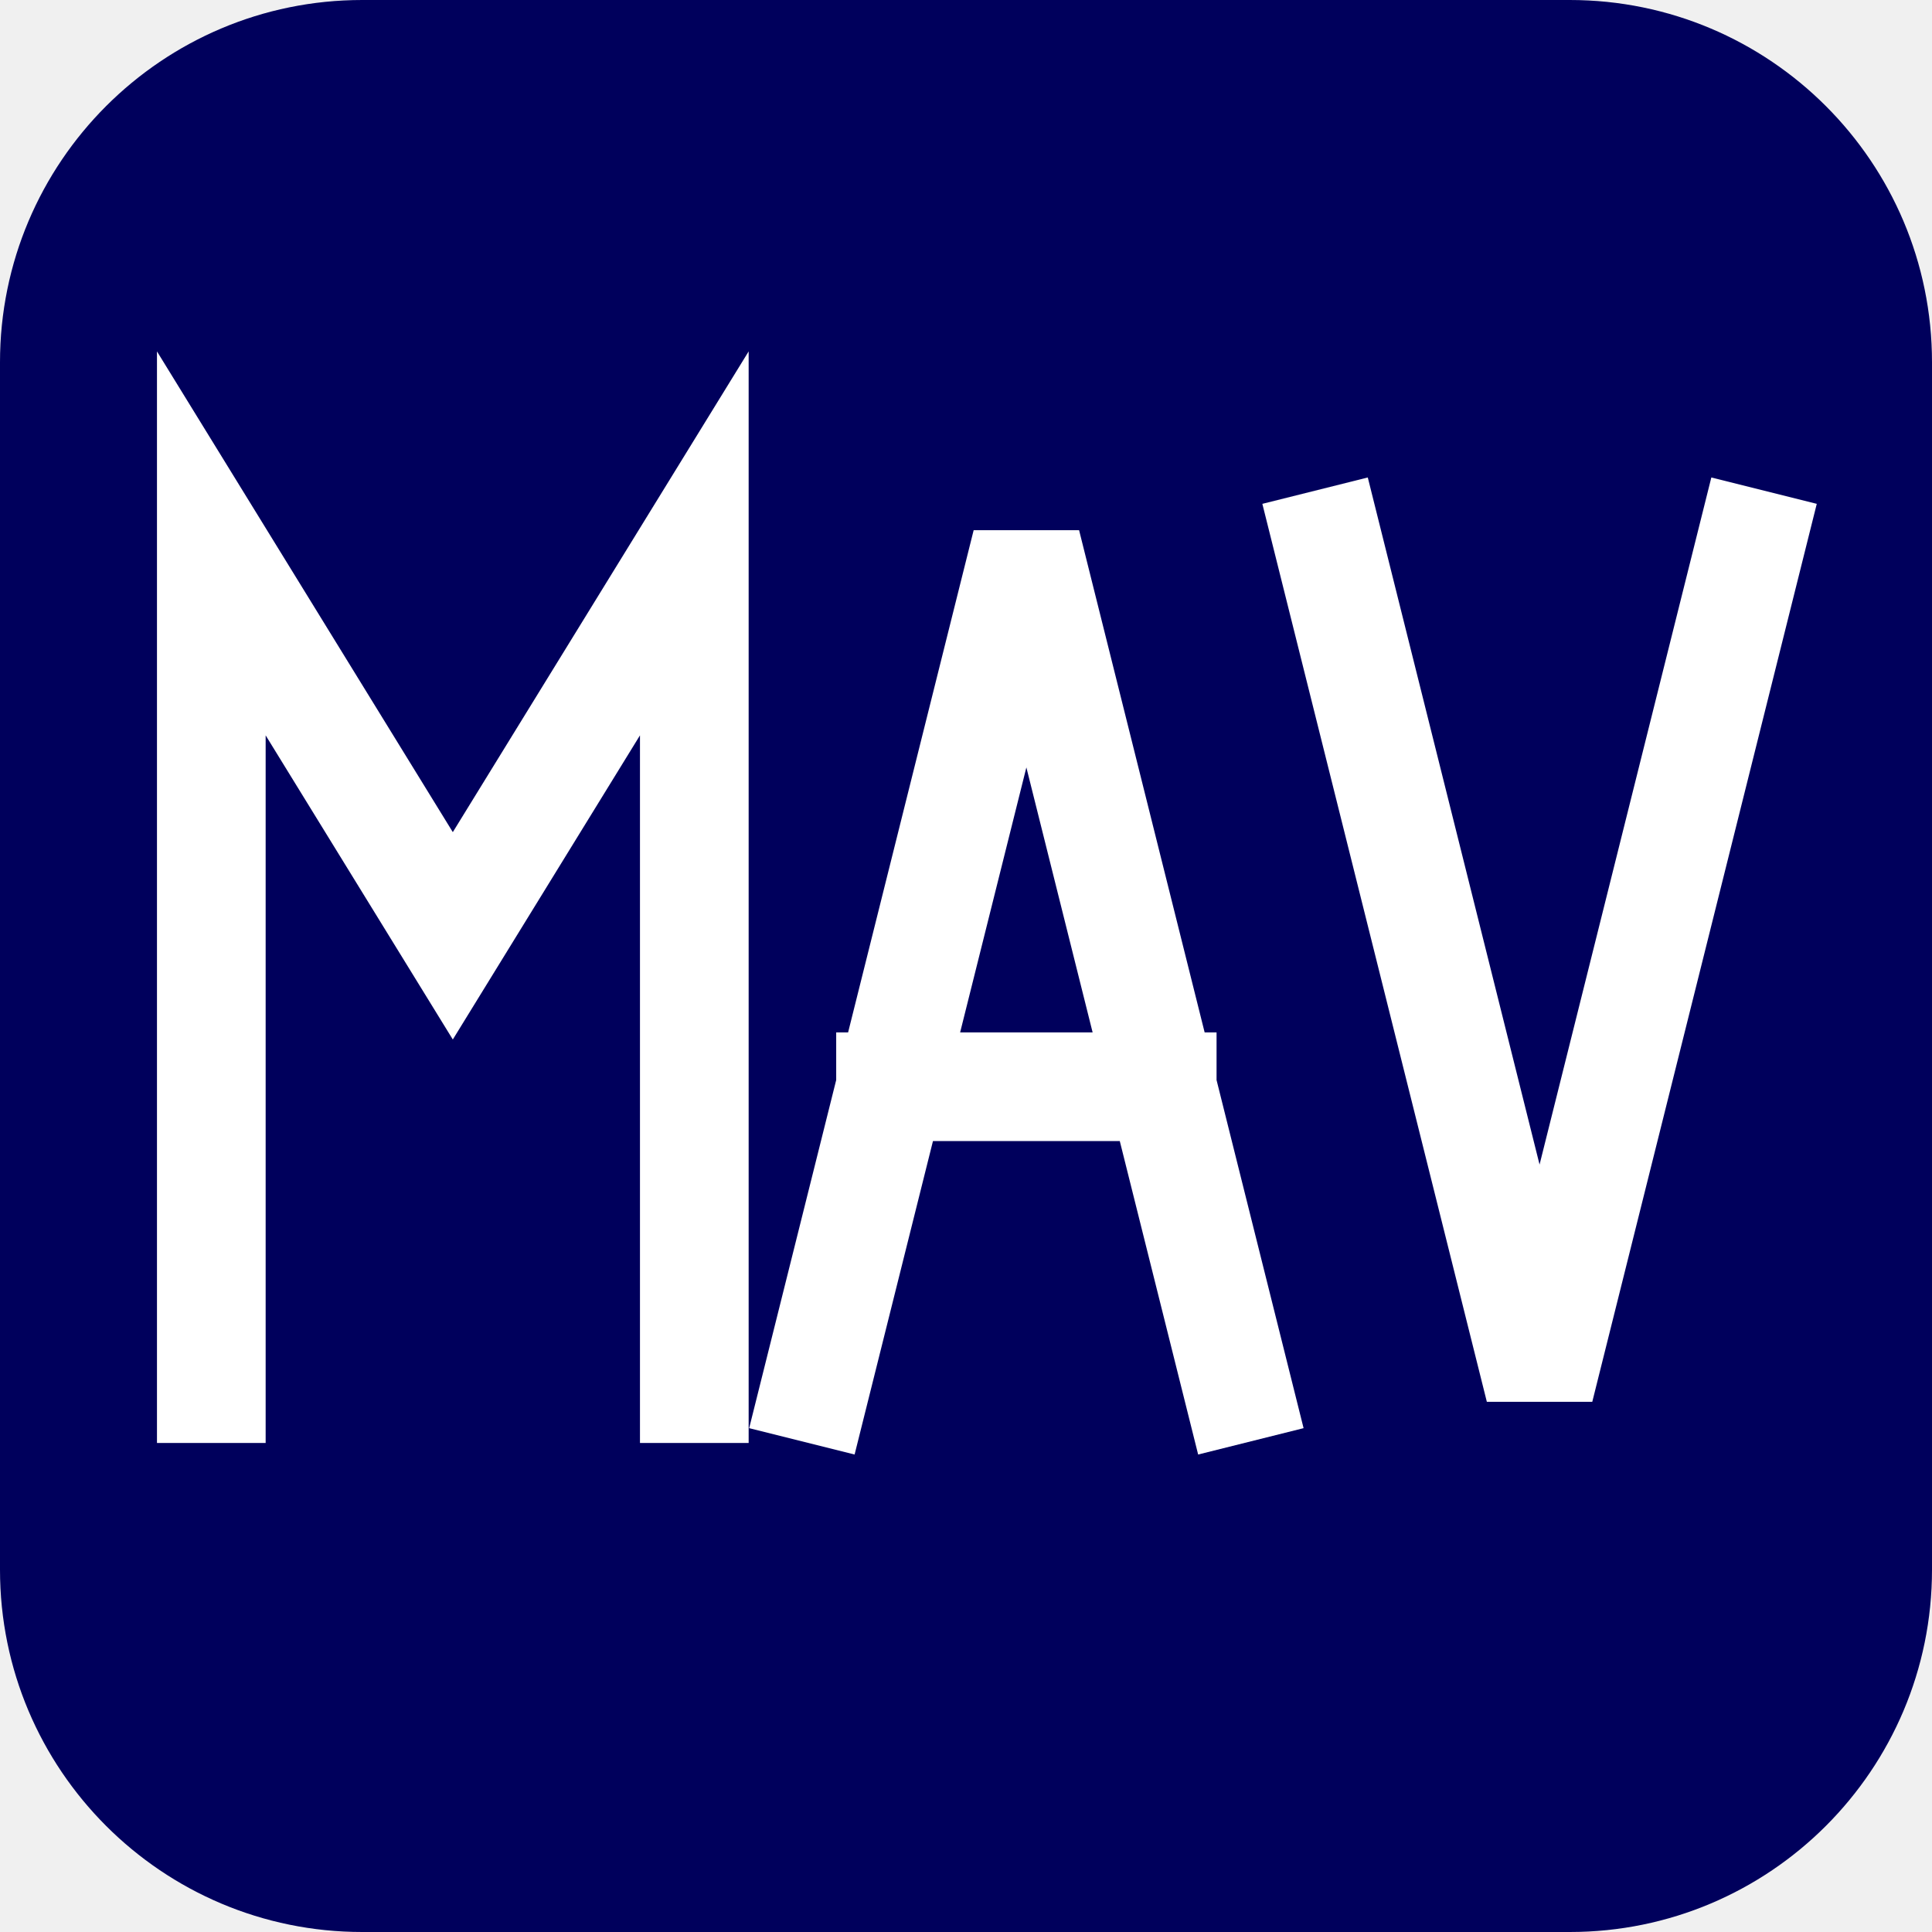
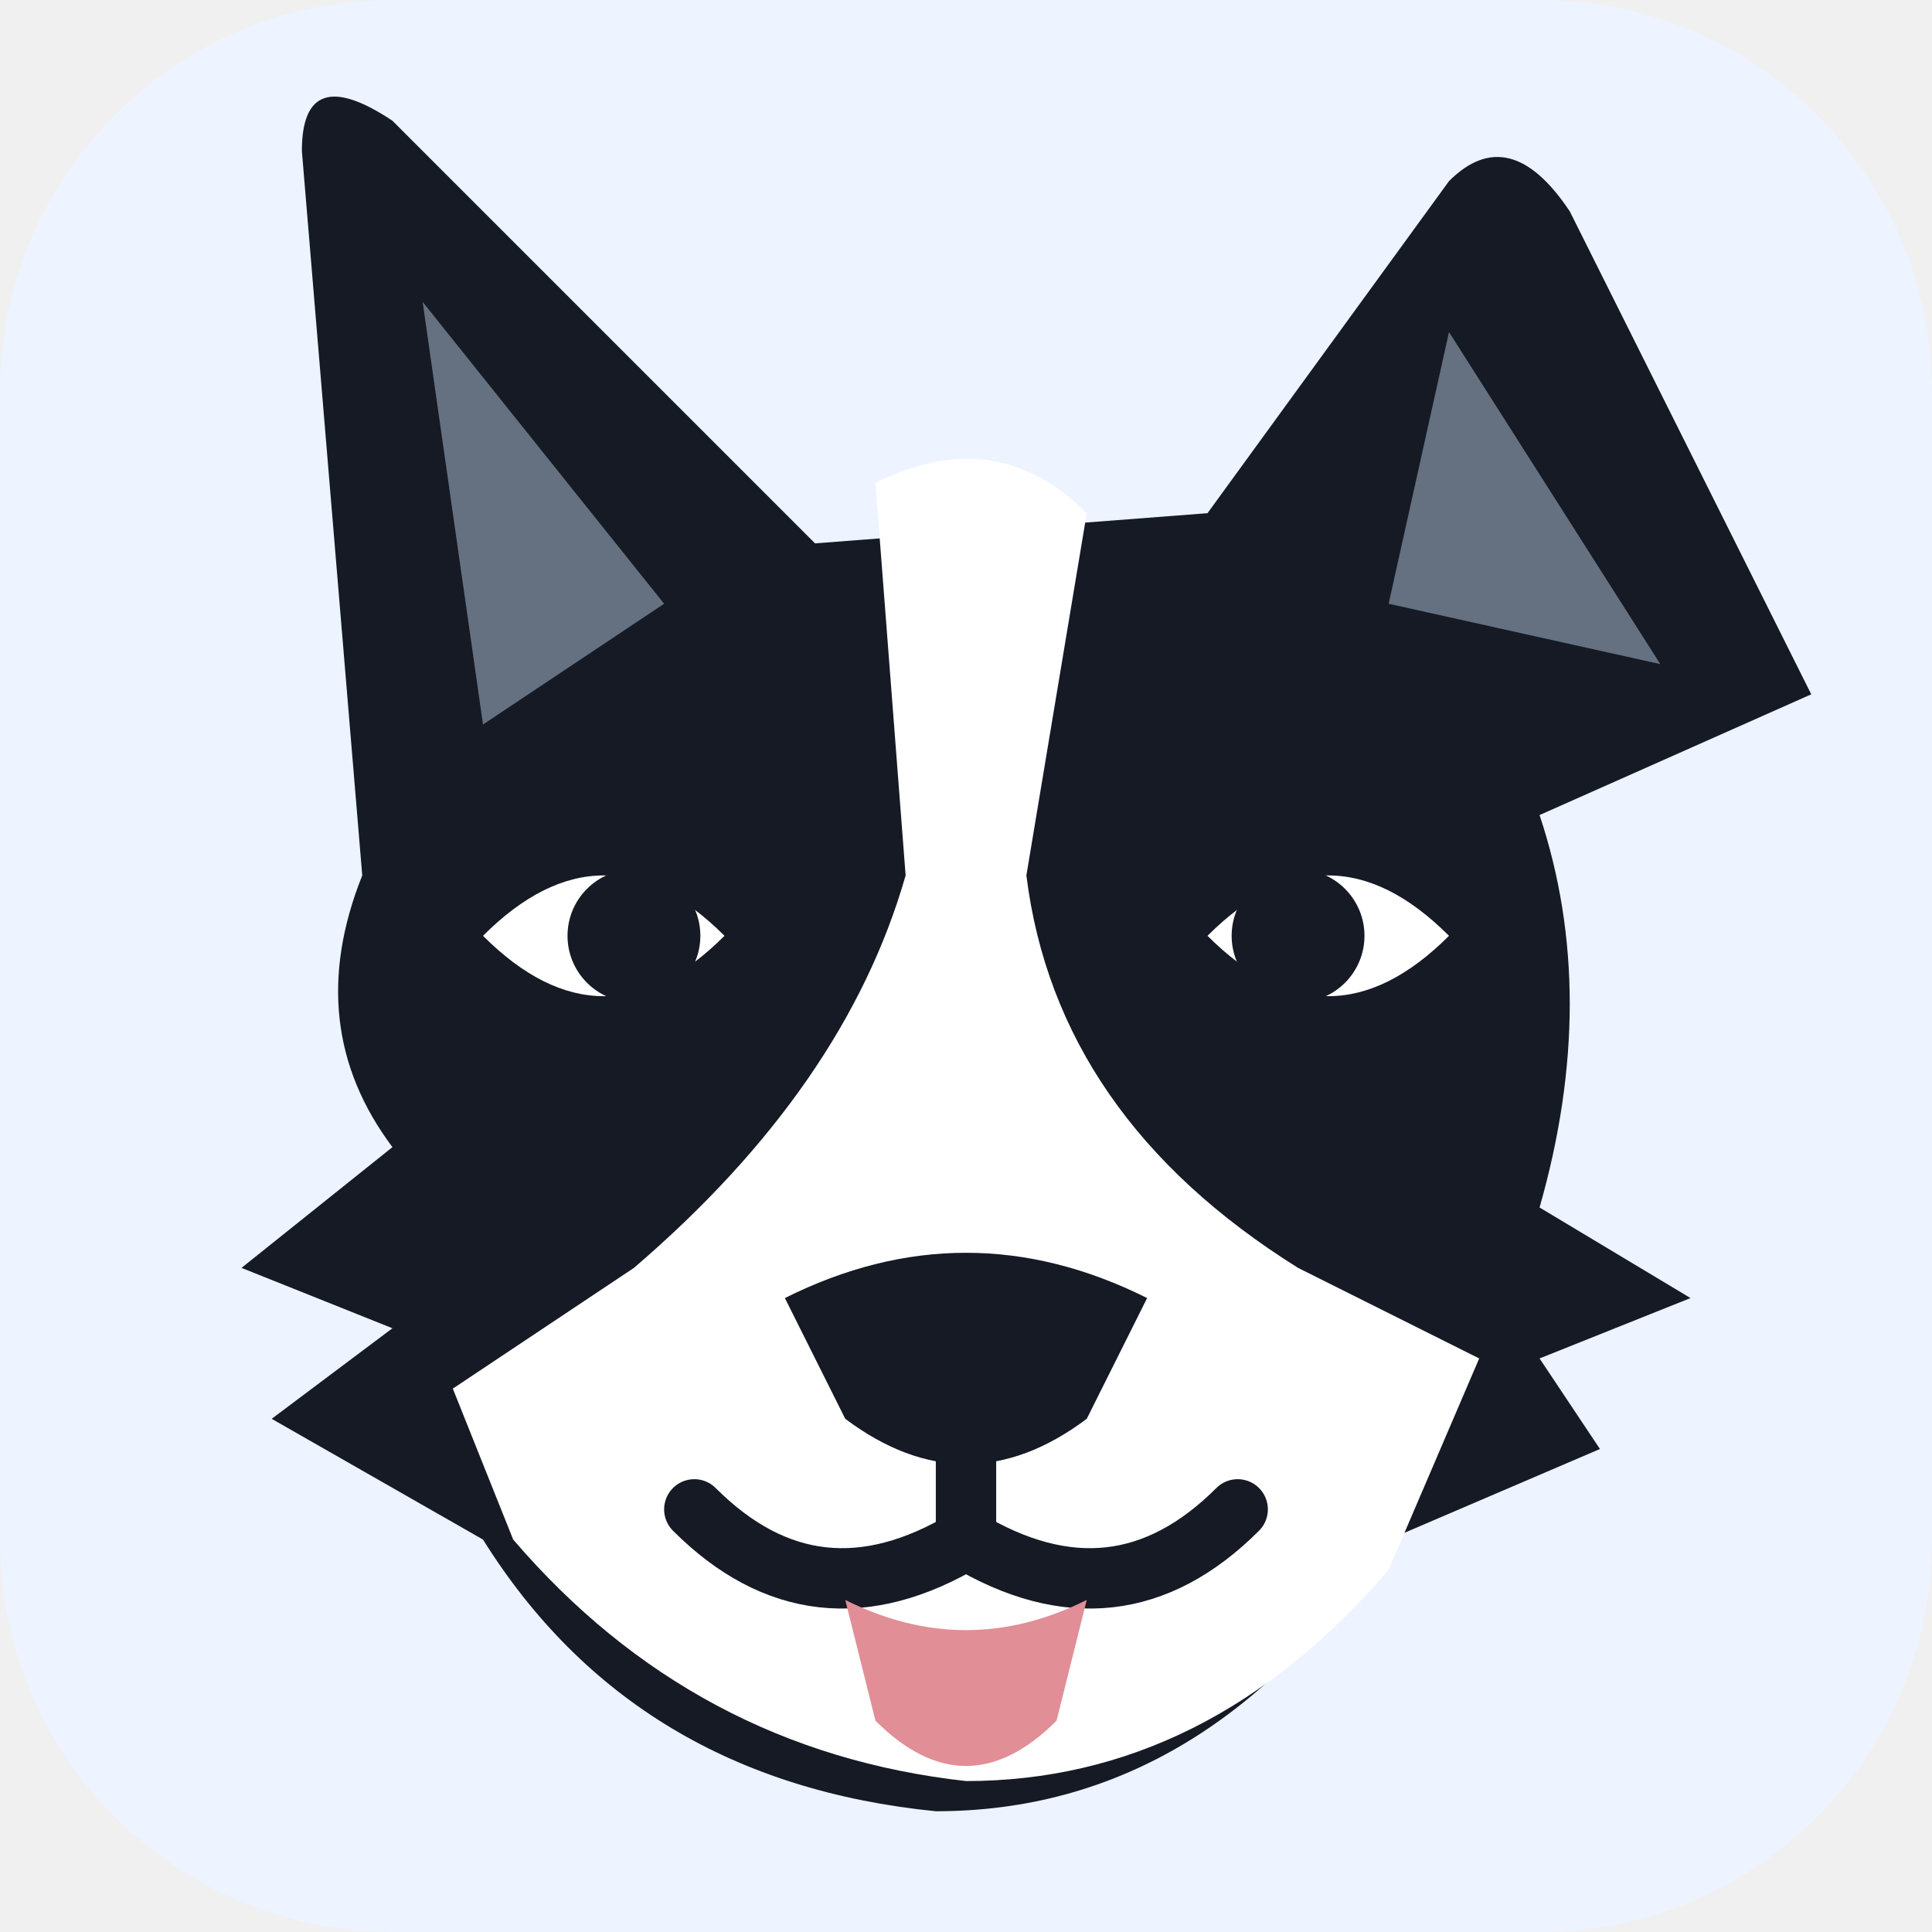
- <svg xmlns="http://www.w3.org/2000/svg" viewBox="0 0 64 64" role="img" aria-label="MAV">
-   <rect width="64" height="64" rx="12" fill="#00005c" />
-   <g fill="none" stroke="#fff" stroke-width="3.6" stroke-linecap="square" stroke-linejoin="miter">
-     <path d="M7 46V18L15 31L23 18V46" />
-     <path d="M27 46L34 18L41 46M29.5 36H38.5" />
-     <path d="M44 18L51 46L58 18" />
-   </g>
+ <svg xmlns="http://www.w3.org/2000/svg" viewBox="0 0 64 64" role="img" aria-label="Border collie">
+   <rect width="64" height="64" rx="13" fill="#edf3ff" />
+   <path d="M12 29 10 5Q10 2 13 4L27 18 40 17 48 6Q50 4 52 7L60 23 51 27Q53 33 51 40L56 43 51 45 53 48 46 51Q40 60 31 60 21 59 16 51L9 47 13 44 8 42 13 38Q10 34 12 29Z" fill="#151a24" />
+   <path d="M14 10 16 24 22 20Z" fill="#657181" />
+   <path d="M48 11 55 22 46 20Z" fill="#657181" />
+   <path d="M29 16Q33 14 36 17L34 29Q35 37 43 42L49 45 46 52Q40 59 32 59 23 58 17 51L15 46 21 42Q28 36 30 29Z" fill="#fff" />
+   <path d="M16 31Q20 27 24 31 20 35 16 31ZM40 31Q44 27 48 31 44 35 40 31Z" fill="#fff" />
+   <circle cx="21" cy="31" r="2.2" fill="#151a24" />
+   <circle cx="43" cy="31" r="2.2" fill="#151a24" />
+   <path d="M26 43Q32 40 38 43L36 47Q32 50 28 47Z" fill="#151a24" />
+   <path d="M32 48V51M23 50Q27 54 32 51 37 54 41 50" fill="none" stroke="#151a24" stroke-width="2" stroke-linecap="round" />
+   <path d="M28 53Q32 55 36 53L35 57Q32 60 29 57Z" fill="#e18e96" />
</svg>
